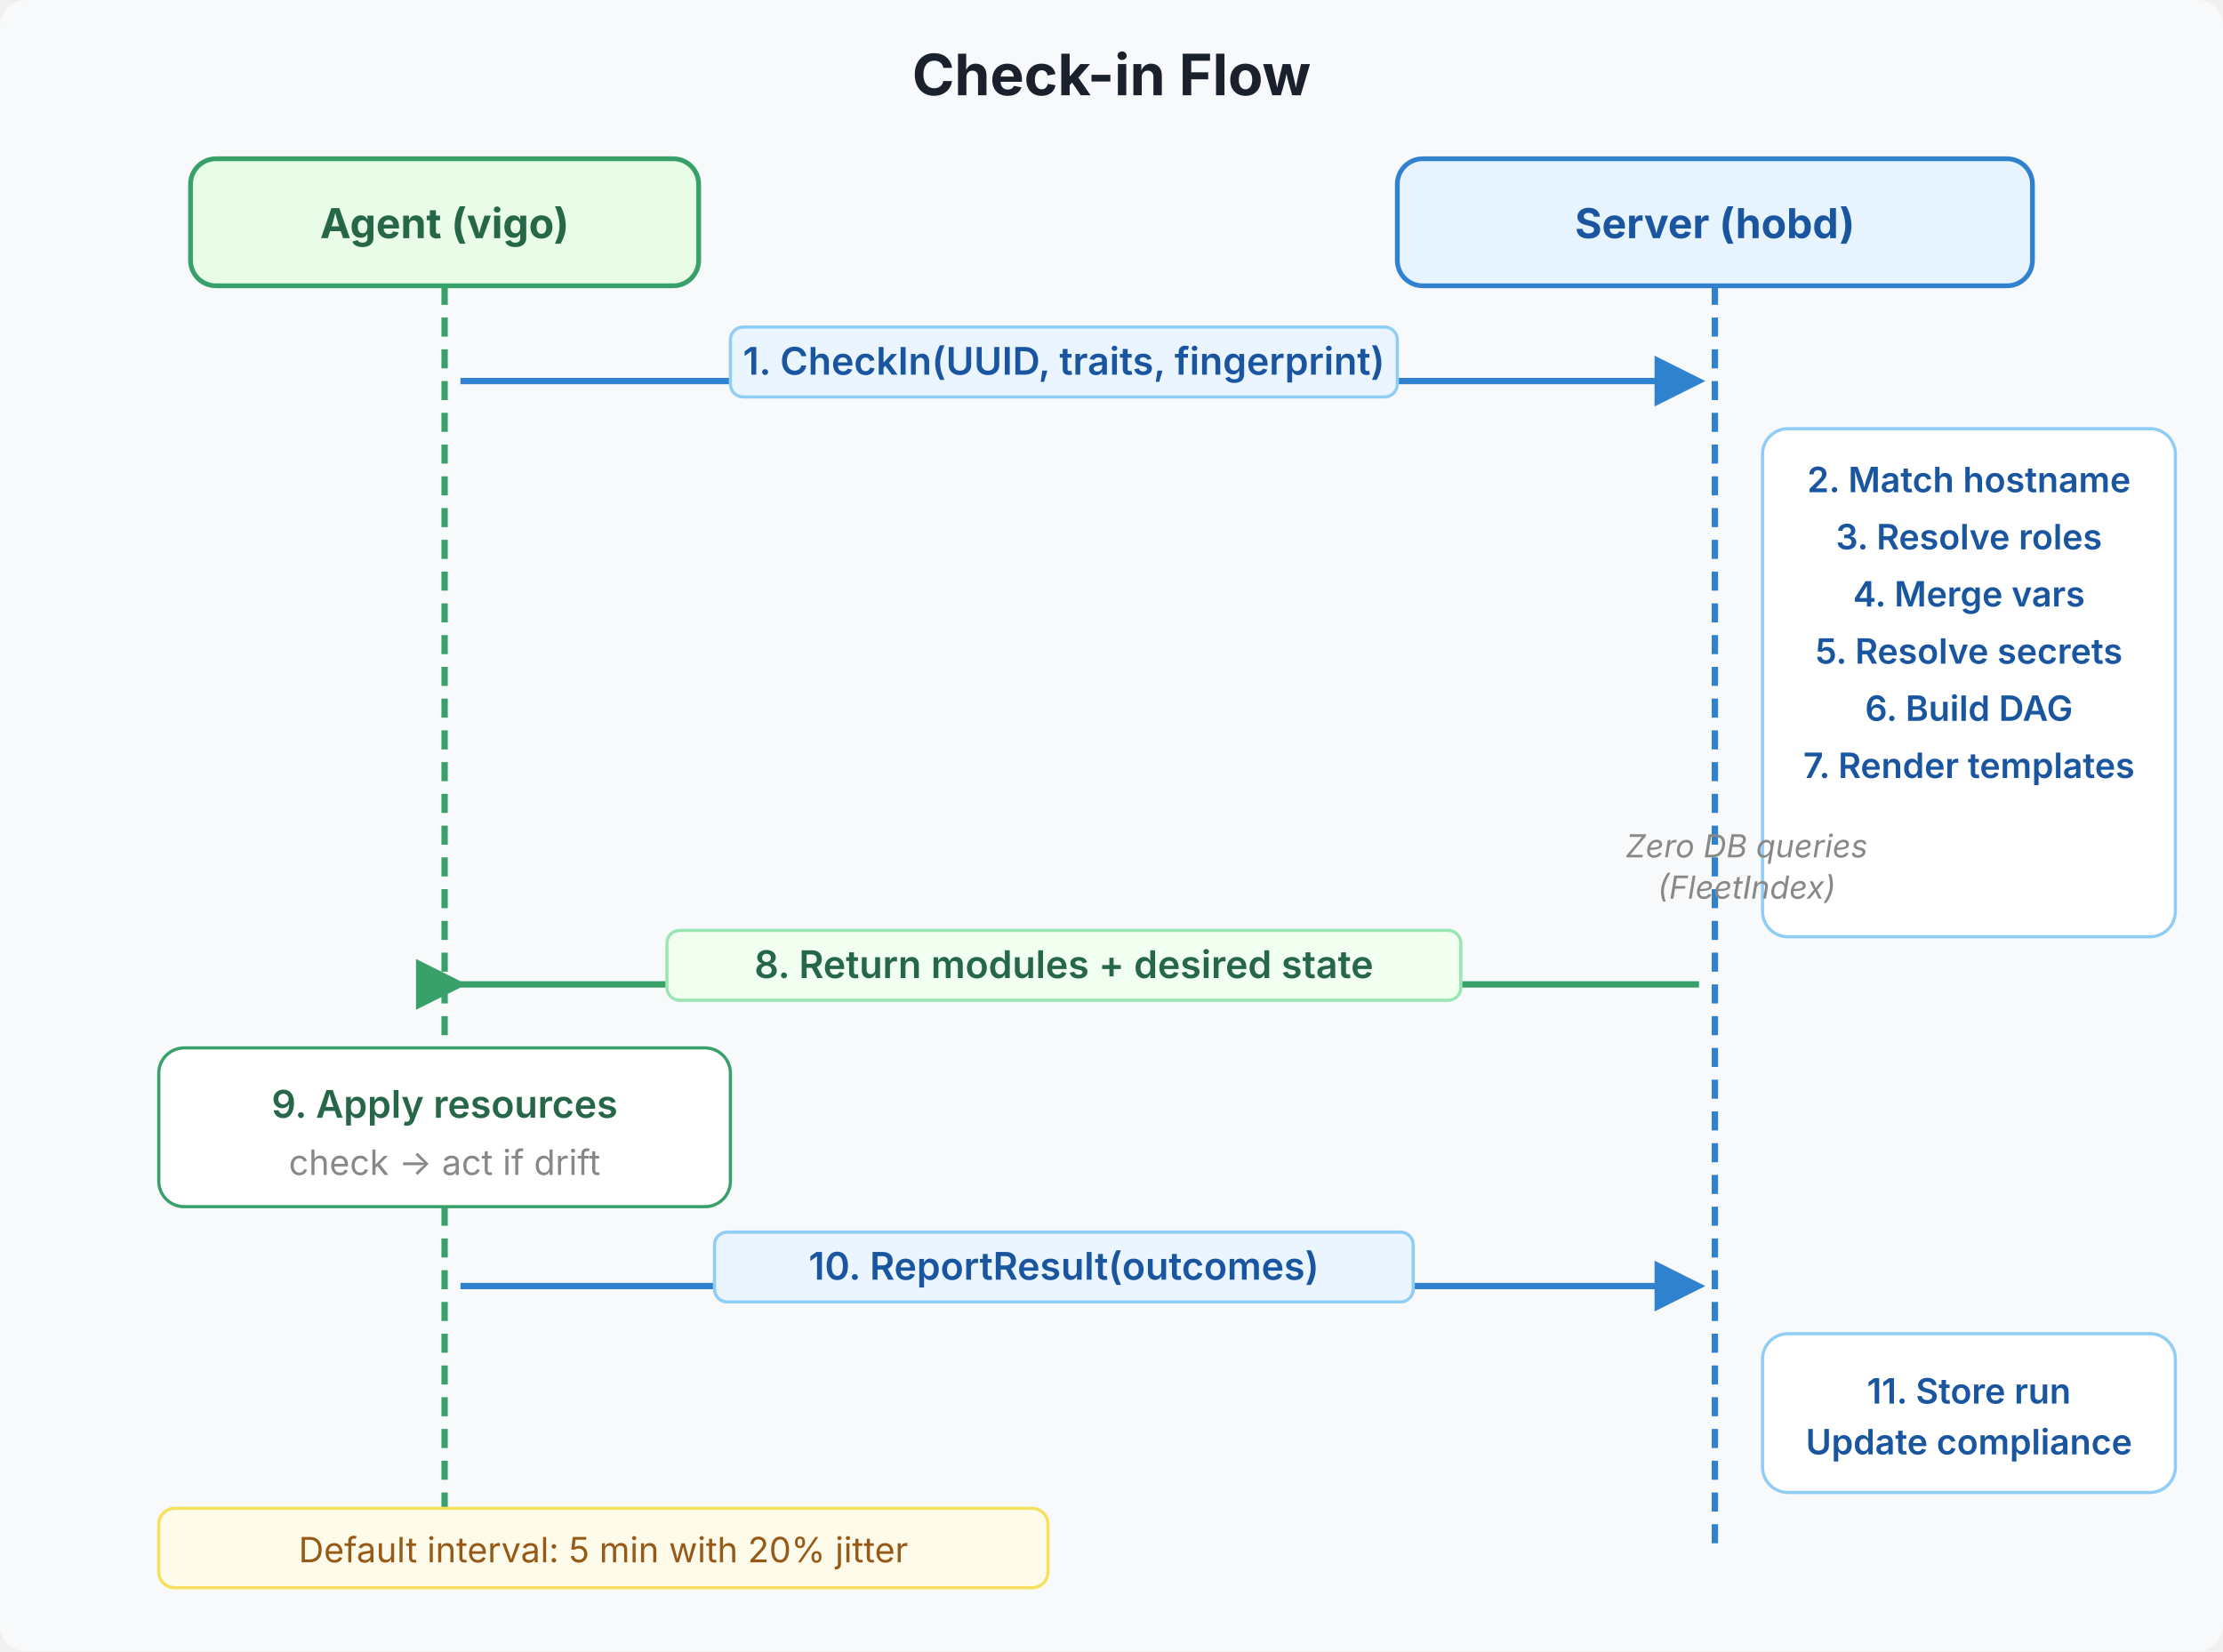
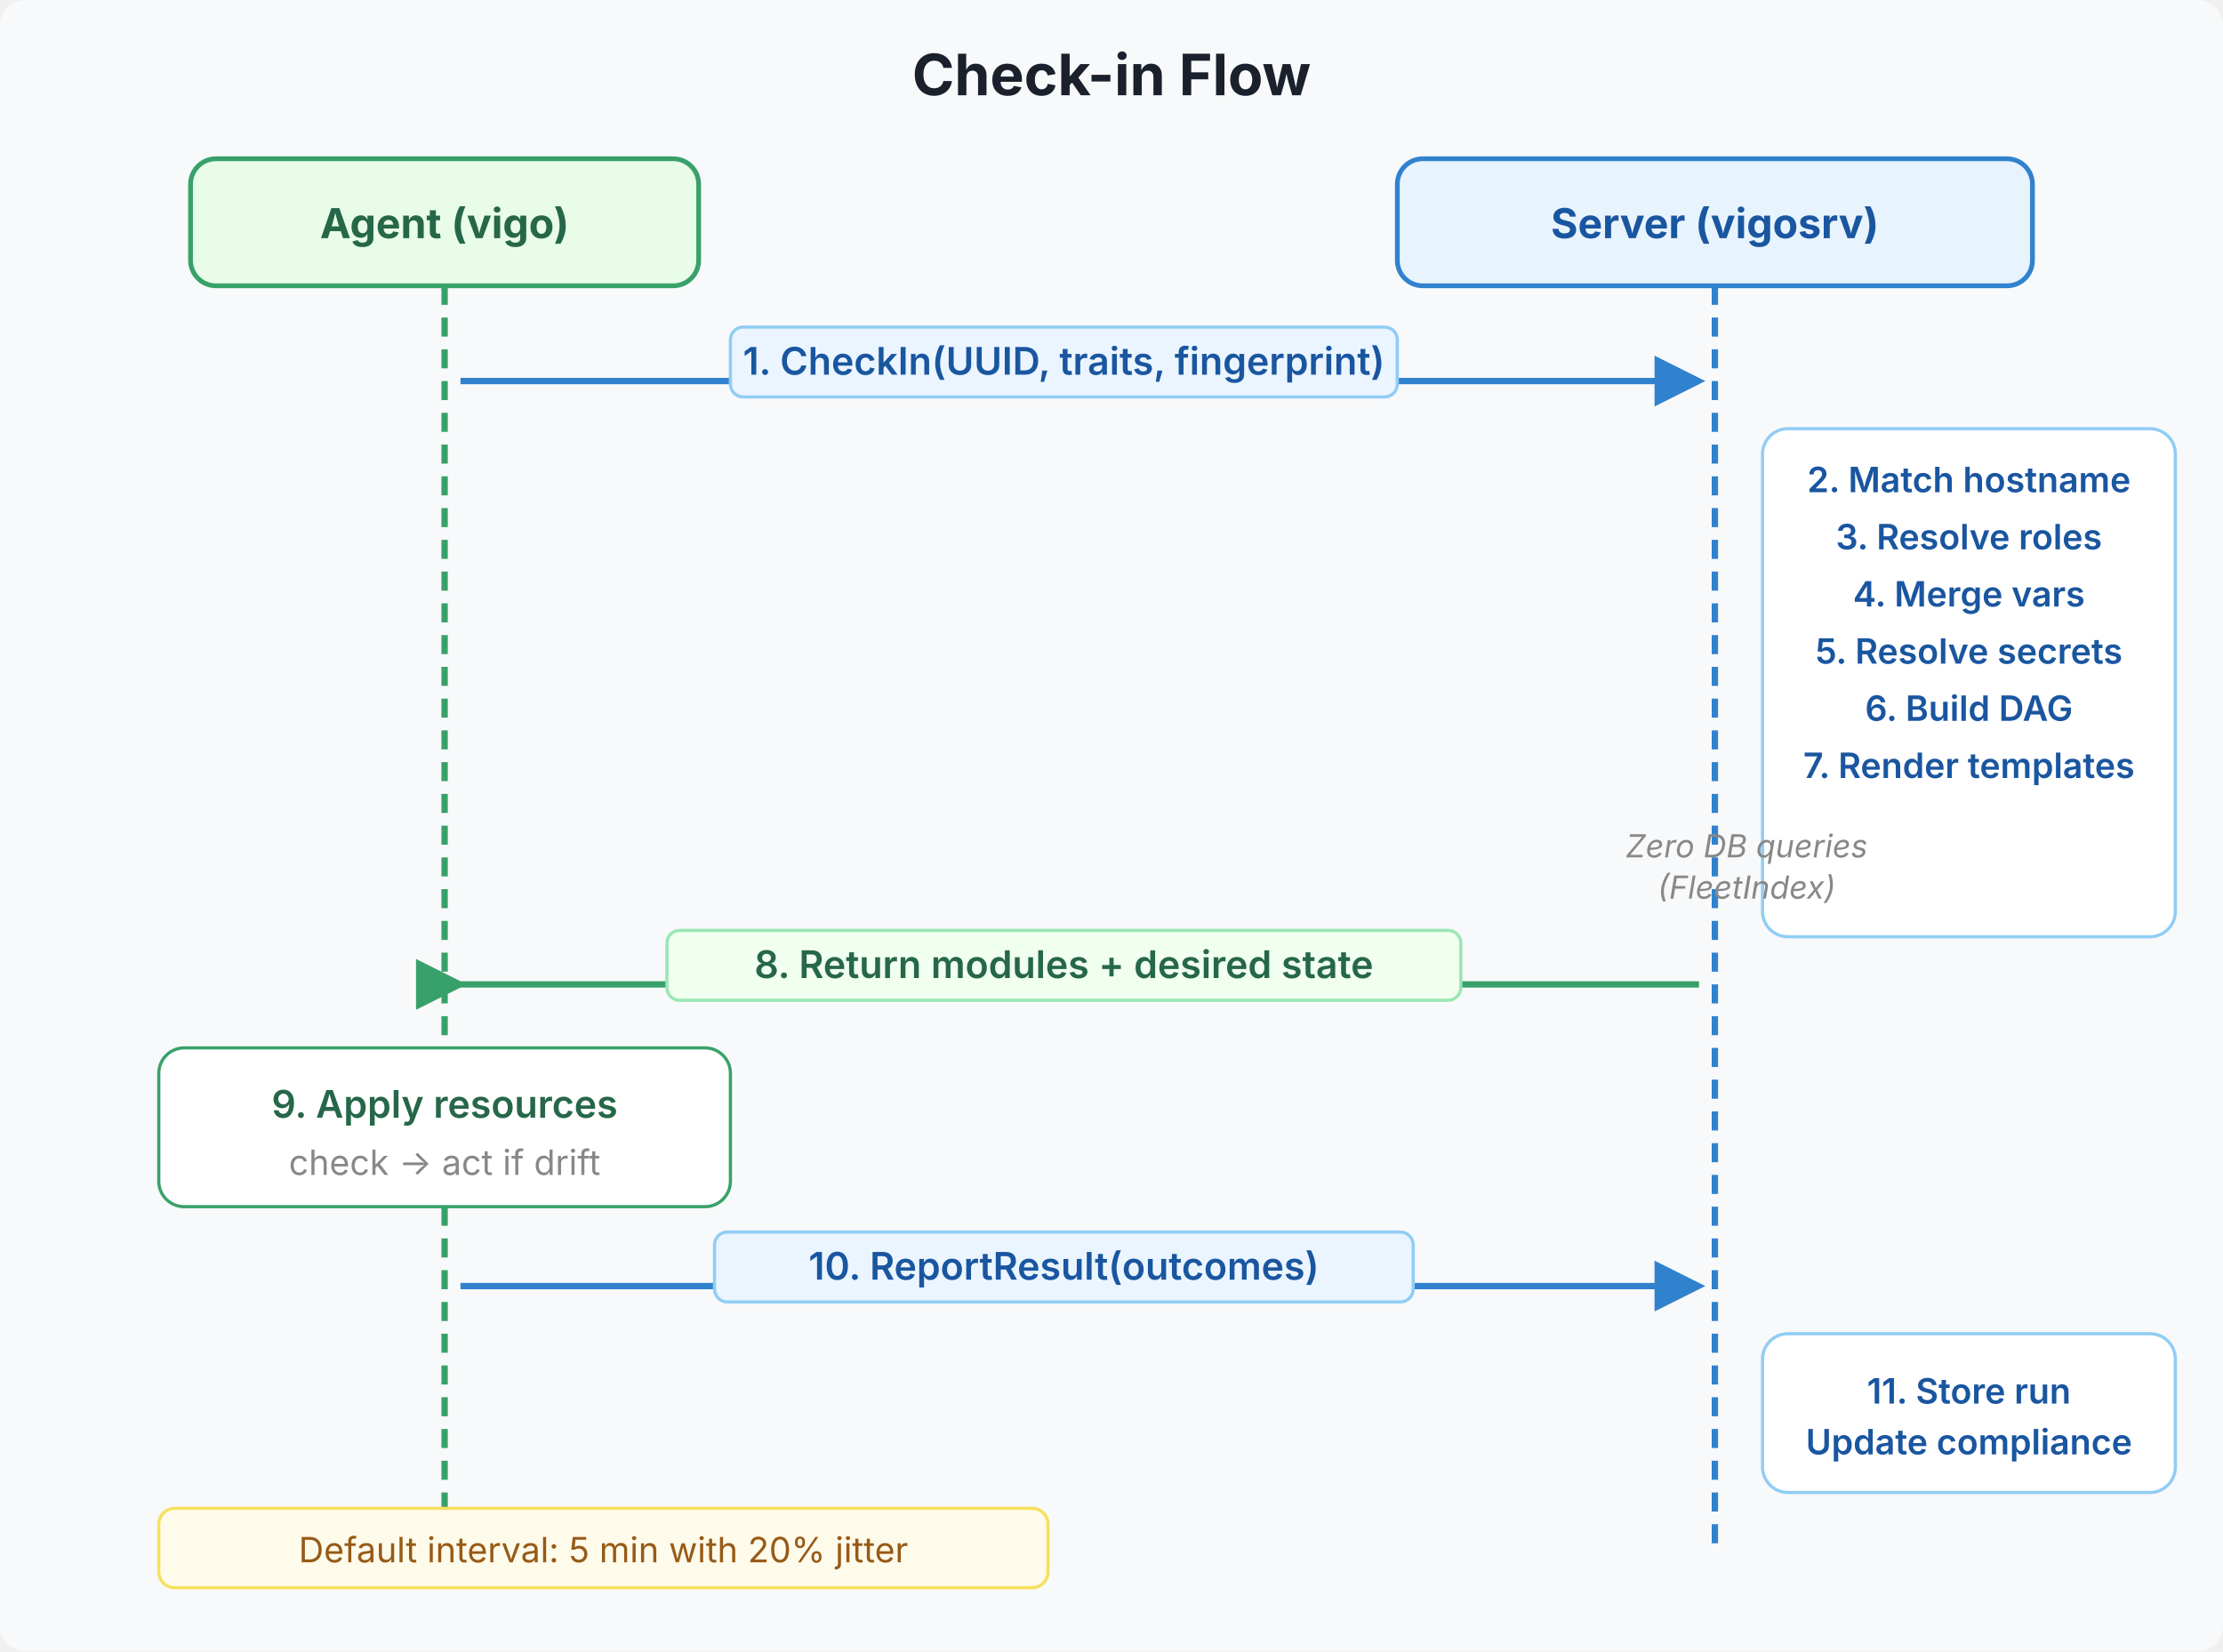
<svg xmlns="http://www.w3.org/2000/svg" viewBox="0 0 700 520" font-family="Inter, system-ui, sans-serif" font-size="13">
  <defs>
    <marker id="arr" markerWidth="8" markerHeight="8" refX="7" refY="4" orient="auto">
      <path d="M 0 0 L 8 4 L 0 8 Z" fill="#3182ce" />
    </marker>
    <marker id="arrBack" markerWidth="8" markerHeight="8" refX="1" refY="4" orient="auto">
      <path d="M 8 0 L 0 4 L 8 8 Z" fill="#38a169" />
    </marker>
  </defs>
  <rect width="700" height="520" fill="#f8f9fa" rx="8" />
  <text x="350" y="30" text-anchor="middle" font-size="18" font-weight="700" fill="#1a202c">Check-in Flow</text>
  <rect x="60" y="50" width="160" height="40" rx="8" fill="#e8fce8" stroke="#38a169" stroke-width="1.5" />
  <text x="140" y="75" text-anchor="middle" font-weight="700" fill="#276749">Agent (vigo)</text>
  <line x1="140" y1="90" x2="140" y2="490" stroke="#38a169" stroke-width="2" stroke-dasharray="6,4" />
  <rect x="440" y="50" width="200" height="40" rx="8" fill="#e8f4fd" stroke="#3182ce" stroke-width="1.5" />
-   <text x="540" y="75" text-anchor="middle" font-weight="700" fill="#1a56a0">Server (hobd)</text>
+   <text x="540" y="75" text-anchor="middle" font-weight="700" fill="#1a56a0">Server (vigosrv)</text>
  <line x1="540" y1="90" x2="540" y2="490" stroke="#3182ce" stroke-width="2" stroke-dasharray="6,4" />
  <line x1="145" y1="120" x2="535" y2="120" stroke="#3182ce" stroke-width="2" marker-end="url(#arr)" />
  <rect x="230" y="103" width="210" height="22" rx="4" fill="#ebf5ff" stroke="#90cdf4" stroke-width="1" />
  <text x="335" y="118" text-anchor="middle" font-size="12" fill="#1a56a0" font-weight="600">1. CheckIn(UUID, traits, fingerprint)</text>
  <rect x="555" y="135" width="130" height="160" rx="8" fill="#fff" stroke="#90cdf4" stroke-width="1" />
  <text x="620" y="155" text-anchor="middle" font-size="11" fill="#1a56a0" font-weight="600">2. Match hostname</text>
  <text x="620" y="173" text-anchor="middle" font-size="11" fill="#1a56a0" font-weight="600">3. Resolve roles</text>
  <text x="620" y="191" text-anchor="middle" font-size="11" fill="#1a56a0" font-weight="600">4. Merge vars</text>
  <text x="620" y="209" text-anchor="middle" font-size="11" fill="#1a56a0" font-weight="600">5. Resolve secrets</text>
  <text x="620" y="227" text-anchor="middle" font-size="11" fill="#1a56a0" font-weight="600">6. Build DAG</text>
  <text x="620" y="245" text-anchor="middle" font-size="11" fill="#1a56a0" font-weight="600">7. Render templates</text>
  <text x="550" y="270" text-anchor="middle" font-size="10" fill="#888" font-style="italic">Zero DB queries</text>
  <text x="550" y="283" text-anchor="middle" font-size="10" fill="#888" font-style="italic">(FleetIndex)</text>
  <line x1="535" y1="310" x2="145" y2="310" stroke="#38a169" stroke-width="2" marker-end="url(#arrBack)" />
  <rect x="210" y="293" width="250" height="22" rx="4" fill="#f0fff0" stroke="#9ae6b4" stroke-width="1" />
  <text x="335" y="308" text-anchor="middle" font-size="12" fill="#276749" font-weight="600">8. Return modules + desired state</text>
  <rect x="50" y="330" width="180" height="50" rx="8" fill="#fff" stroke="#38a169" stroke-width="1" />
  <text x="140" y="352" text-anchor="middle" font-size="12" fill="#276749" font-weight="600">9. Apply resources</text>
  <text x="140" y="370" text-anchor="middle" font-size="11" fill="#888">check → act if drift</text>
  <line x1="145" y1="405" x2="535" y2="405" stroke="#3182ce" stroke-width="2" marker-end="url(#arr)" />
  <rect x="225" y="388" width="220" height="22" rx="4" fill="#ebf5ff" stroke="#90cdf4" stroke-width="1" />
  <text x="335" y="403" text-anchor="middle" font-size="12" fill="#1a56a0" font-weight="600">10. ReportResult(outcomes)</text>
  <rect x="555" y="420" width="130" height="50" rx="8" fill="#fff" stroke="#90cdf4" stroke-width="1" />
  <text x="620" y="442" text-anchor="middle" font-size="11" fill="#1a56a0" font-weight="600">11. Store run</text>
  <text x="620" y="458" text-anchor="middle" font-size="11" fill="#1a56a0" font-weight="600">Update compliance</text>
  <rect x="50" y="475" width="280" height="25" rx="5" fill="#fffbeb" stroke="#f6e05e" stroke-width="1" />
  <text x="190" y="492" text-anchor="middle" font-size="11" fill="#975a16">Default interval: 5 min with 20% jitter</text>
</svg>
